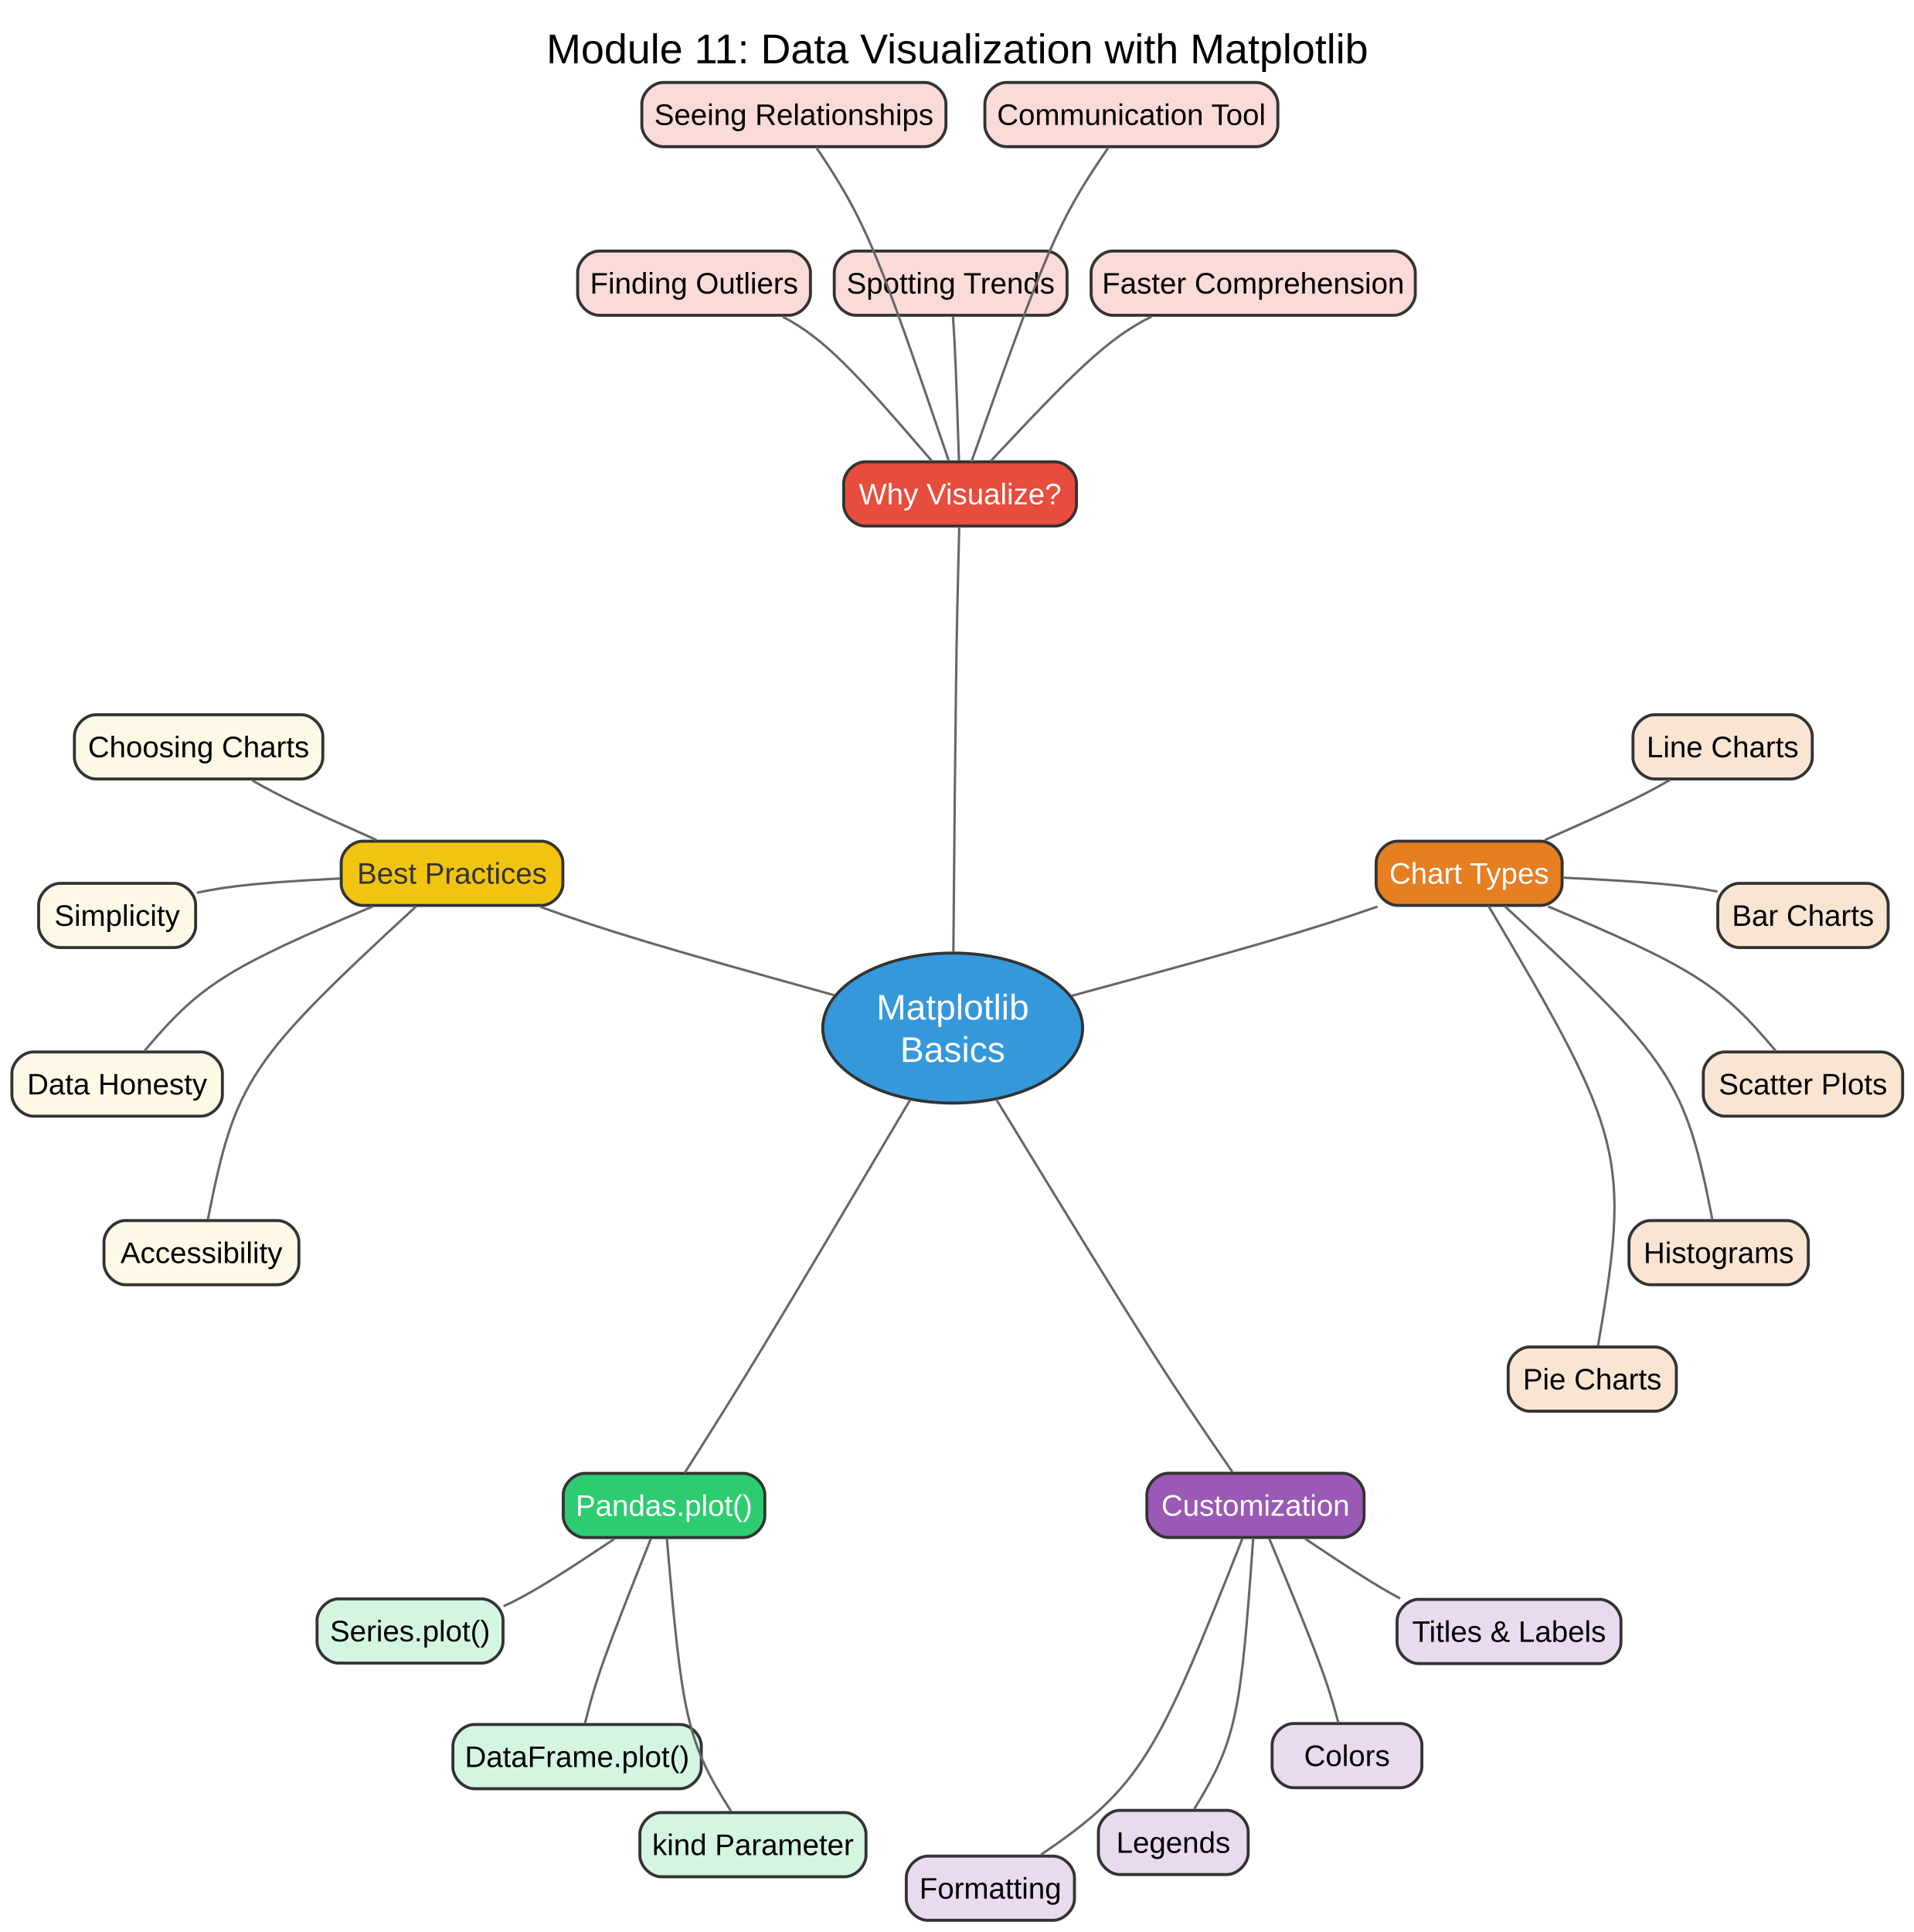
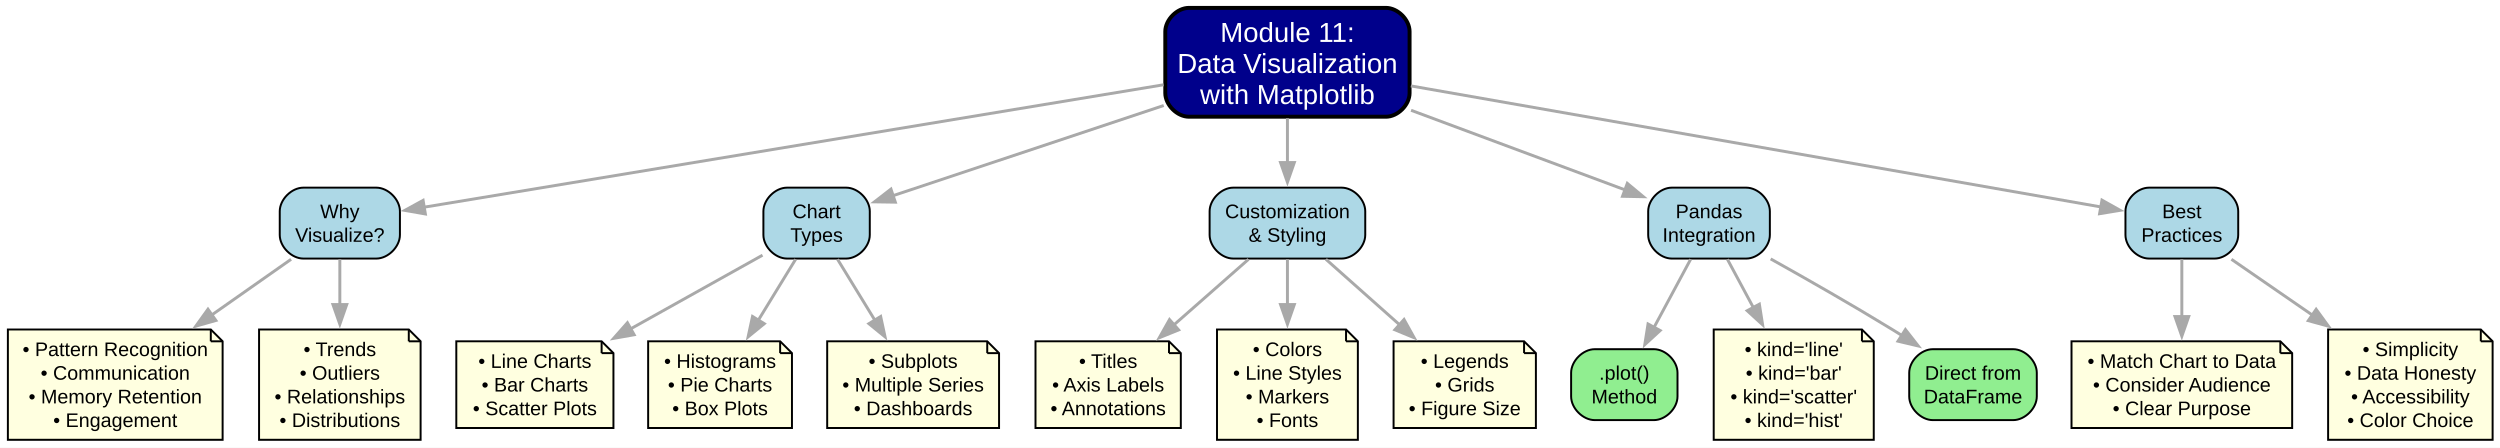
- <svg xmlns="http://www.w3.org/2000/svg" width="644pt" height="650pt" viewBox="0.00 0.00 644.00 650.00">
-   <g id="graph0" class="graph" transform="scale(1 1) rotate(0) translate(4 646.07)">
-     <polygon fill="white" stroke="none" points="-4,4 -4,-646.07 640.2,-646.07 640.2,4 -4,4" />
-     <text xml:space="preserve" text-anchor="middle" x="318.1" y="-624.77" font-family="Arial" font-size="14.00">Module 11: Data Visualization with Matplotlib</text>
+ <svg xmlns="http://www.w3.org/2000/svg" width="1269pt" height="227pt" viewBox="0.00 0.00 1269.00 227.00">
+   <g id="graph0" class="graph" transform="scale(1 1) rotate(0) translate(4 223.25)">
+     <polygon fill="white" stroke="none" points="-4,4 -4,-223.25 1265.25,-223.25 1265.25,4 -4,4" />
    <g id="node1" class="node">
-       <ellipse fill="#3498db" stroke="#333333" cx="316.56" cy="-300.19" rx="43.72" ry="25.24" />
-       <text xml:space="preserve" text-anchor="middle" x="316.56" y="-303.04" font-family="Arial" font-size="12.00" fill="white">Matplotlib</text>
-       <text xml:space="preserve" text-anchor="middle" x="316.56" y="-288.79" font-family="Arial" font-size="12.00" fill="white">Basics</text>
+       <path fill="darkblue" stroke="black" stroke-width="2" d="M699.5,-219.25C699.5,-219.25 599.5,-219.25 599.5,-219.25 593.5,-219.25 587.5,-213.25 587.5,-207.25 587.5,-207.25 587.5,-176 587.5,-176 587.5,-170 593.5,-164 599.5,-164 599.5,-164 699.5,-164 699.5,-164 705.5,-164 711.5,-170 711.5,-176 711.5,-176 711.5,-207.25 711.5,-207.25 711.5,-213.25 705.5,-219.25 699.5,-219.25" />
+       <text xml:space="preserve" text-anchor="middle" x="649.5" y="-201.95" font-family="Arial" font-size="14.00" fill="white">Module 11:</text>
+       <text xml:space="preserve" text-anchor="middle" x="649.5" y="-186.2" font-family="Arial" font-size="14.00" fill="white">Data Visualization</text>
+       <text xml:space="preserve" text-anchor="middle" x="649.5" y="-170.45" font-family="Arial" font-size="14.00" fill="white">with Matplotlib</text>
    </g>
    <g id="node2" class="node">
-       <path fill="#e74c3c" stroke="#333333" d="M351.01,-490.69C351.01,-490.69 287.08,-490.69 287.08,-490.69 283.48,-490.69 279.88,-487.09 279.88,-483.49 279.88,-483.49 279.88,-476.29 279.88,-476.29 279.88,-472.69 283.48,-469.09 287.08,-469.09 287.08,-469.09 351.01,-469.09 351.01,-469.09 354.61,-469.09 358.21,-472.69 358.21,-476.29 358.21,-476.29 358.21,-483.49 358.21,-483.49 358.21,-487.09 354.61,-490.69 351.01,-490.69" />
-       <text xml:space="preserve" text-anchor="middle" x="319.04" y="-476.39" font-family="Arial" font-size="10.00" fill="white">Why Visualize?</text>
+       <path fill="lightblue" stroke="black" d="M187,-128C187,-128 150,-128 150,-128 144,-128 138,-122 138,-116 138,-116 138,-104 138,-104 138,-98 144,-92 150,-92 150,-92 187,-92 187,-92 193,-92 199,-98 199,-104 199,-104 199,-116 199,-116 199,-122 193,-128 187,-128" />
+       <text xml:space="preserve" text-anchor="middle" x="168.5" y="-112.5" font-family="Arial" font-size="10.00">Why</text>
+       <text xml:space="preserve" text-anchor="middle" x="168.5" y="-100.5" font-family="Arial" font-size="10.00">Visualize?</text>
    </g>
    <g id="edge1" class="edge">
-       <path fill="none" stroke="#666666" stroke-width="0.8" d="M316.79,-325.87C317.6,-418.23 317.75,-428.72 318.76,-468.7" />
+       <path fill="none" stroke="darkgray" stroke-width="1.5" d="M586.62,-180.22C487.21,-163.76 296.32,-132.16 211.24,-118.08" />
+       <polygon fill="darkgray" stroke="darkgray" stroke-width="1.5" points="211.92,-114.64 201.48,-116.46 210.77,-121.55 211.92,-114.64" />
    </g>
    <g id="node3" class="node">
-       <path fill="#e67e22" stroke="#333333" d="M514.42,-363.06C514.42,-363.06 466.24,-363.06 466.24,-363.06 462.64,-363.06 459.04,-359.46 459.04,-355.86 459.04,-355.86 459.04,-348.66 459.04,-348.66 459.04,-345.06 462.64,-341.46 466.24,-341.46 466.24,-341.46 514.42,-341.46 514.42,-341.46 518.02,-341.46 521.62,-345.06 521.62,-348.66 521.62,-348.66 521.62,-355.86 521.62,-355.86 521.62,-359.46 518.02,-363.06 514.42,-363.06" />
-       <text xml:space="preserve" text-anchor="middle" x="490.33" y="-348.76" font-family="Arial" font-size="10.00" fill="white">Chart Types</text>
+       <path fill="lightblue" stroke="black" d="M425.5,-128C425.5,-128 395.5,-128 395.5,-128 389.5,-128 383.5,-122 383.5,-116 383.5,-116 383.5,-104 383.5,-104 383.5,-98 389.5,-92 395.5,-92 395.5,-92 425.5,-92 425.5,-92 431.5,-92 437.5,-98 437.5,-104 437.5,-104 437.5,-116 437.5,-116 437.5,-122 431.5,-128 425.5,-128" />
+       <text xml:space="preserve" text-anchor="middle" x="410.5" y="-112.5" font-family="Arial" font-size="10.00">Chart</text>
+       <text xml:space="preserve" text-anchor="middle" x="410.5" y="-100.5" font-family="Arial" font-size="10.00">Types</text>
    </g>
    <g id="edge2" class="edge">
-       <path fill="none" stroke="#666666" stroke-width="0.8" d="M356.53,-311.02C416.71,-327.35 436.29,-332.95 459.5,-341.06" />
+       <path fill="none" stroke="darkgray" stroke-width="1.5" d="M586.71,-169.7C543.03,-155.15 486.19,-136.22 449.05,-123.84" />
+       <polygon fill="darkgray" stroke="darkgray" stroke-width="1.5" points="450.47,-120.63 439.87,-120.79 448.25,-127.27 450.47,-120.63" />
    </g>
    <g id="node4" class="node">
-       <path fill="#9b59b6" stroke="#333333" d="M447.78,-150.41C447.78,-150.41 389.1,-150.41 389.1,-150.41 385.5,-150.41 381.9,-146.81 381.9,-143.21 381.9,-143.21 381.9,-136.01 381.9,-136.01 381.9,-132.41 385.5,-128.81 389.1,-128.81 389.1,-128.81 447.78,-128.81 447.78,-128.81 451.38,-128.81 454.98,-132.41 454.98,-136.01 454.98,-136.01 454.98,-143.21 454.98,-143.21 454.98,-146.81 451.38,-150.41 447.78,-150.41" />
-       <text xml:space="preserve" text-anchor="middle" x="418.44" y="-136.11" font-family="Arial" font-size="10.00" fill="white">Customization</text>
+       <path fill="lightblue" stroke="black" d="M677,-128C677,-128 622,-128 622,-128 616,-128 610,-122 610,-116 610,-116 610,-104 610,-104 610,-98 616,-92 622,-92 622,-92 677,-92 677,-92 683,-92 689,-98 689,-104 689,-104 689,-116 689,-116 689,-122 683,-128 677,-128" />
+       <text xml:space="preserve" text-anchor="middle" x="649.5" y="-112.5" font-family="Arial" font-size="10.00">Customization</text>
+       <text xml:space="preserve" text-anchor="middle" x="649.5" y="-100.5" font-family="Arial" font-size="10.00">&amp; Styling</text>
    </g>
    <g id="edge3" class="edge">
-       <path fill="none" stroke="#666666" stroke-width="0.8" d="M331.25,-276.14C380.97,-194.77 387.51,-184.42 410.66,-150.87" />
+       <path fill="none" stroke="darkgray" stroke-width="1.5" d="M649.5,-163.22C649.5,-155.93 649.5,-148.03 649.5,-140.63" />
+       <polygon fill="darkgray" stroke="darkgray" stroke-width="1.5" points="653,-140.74 649.5,-130.74 646,-140.74 653,-140.74" />
    </g>
    <g id="node5" class="node">
-       <path fill="#2ecc71" stroke="#333333" d="M246.15,-150.37C246.15,-150.37 192.72,-150.37 192.72,-150.37 189.12,-150.37 185.52,-146.77 185.52,-143.17 185.52,-143.17 185.52,-135.97 185.52,-135.97 185.52,-132.37 189.12,-128.77 192.72,-128.77 192.72,-128.77 246.15,-128.77 246.15,-128.77 249.75,-128.77 253.35,-132.37 253.35,-135.97 253.35,-135.97 253.35,-143.17 253.35,-143.17 253.35,-146.77 249.75,-150.37 246.15,-150.37" />
-       <text xml:space="preserve" text-anchor="middle" x="219.43" y="-136.07" font-family="Arial" font-size="10.00" fill="white">Pandas.plot()</text>
+       <path fill="lightblue" stroke="black" d="M882.38,-128C882.38,-128 844.62,-128 844.62,-128 838.62,-128 832.62,-122 832.62,-116 832.62,-116 832.62,-104 832.62,-104 832.62,-98 838.62,-92 844.62,-92 844.62,-92 882.38,-92 882.38,-92 888.38,-92 894.38,-98 894.38,-104 894.38,-104 894.38,-116 894.38,-116 894.38,-122 888.38,-128 882.38,-128" />
+       <text xml:space="preserve" text-anchor="middle" x="863.5" y="-112.5" font-family="Arial" font-size="10.00">Pandas</text>
+       <text xml:space="preserve" text-anchor="middle" x="863.5" y="-100.5" font-family="Arial" font-size="10.00">Integration</text>
    </g>
    <g id="edge4" class="edge">
-       <path fill="none" stroke="#666666" stroke-width="0.8" d="M302.22,-275.97C254.19,-194.86 248.09,-184.77 226.37,-150.51" />
+       <path fill="none" stroke="darkgray" stroke-width="1.5" d="M712.26,-167.27C747.26,-154.25 789.91,-138.38 820.99,-126.82" />
+       <polygon fill="darkgray" stroke="darkgray" stroke-width="1.5" points="822.02,-130.17 830.17,-123.4 819.58,-123.61 822.02,-130.17" />
    </g>
    <g id="node6" class="node">
-       <path fill="#f1c40f" stroke="#333333" d="M178.19,-363.06C178.19,-363.06 118.01,-363.06 118.01,-363.06 114.41,-363.06 110.81,-359.46 110.81,-355.86 110.81,-355.86 110.81,-348.66 110.81,-348.66 110.81,-345.06 114.41,-341.46 118.01,-341.46 118.01,-341.46 178.19,-341.46 178.19,-341.46 181.79,-341.46 185.39,-345.06 185.39,-348.66 185.39,-348.66 185.39,-355.86 185.39,-355.86 185.39,-359.46 181.79,-363.06 178.19,-363.06" />
-       <text xml:space="preserve" text-anchor="middle" x="148.1" y="-348.76" font-family="Arial" font-size="10.00" fill="#333333">Best Practices</text>
+       <path fill="lightblue" stroke="black" d="M1120.12,-128C1120.12,-128 1086.88,-128 1086.88,-128 1080.88,-128 1074.88,-122 1074.88,-116 1074.88,-116 1074.88,-104 1074.88,-104 1074.88,-98 1080.88,-92 1086.88,-92 1086.88,-92 1120.12,-92 1120.12,-92 1126.12,-92 1132.12,-98 1132.12,-104 1132.12,-104 1132.12,-116 1132.12,-116 1132.12,-122 1126.12,-128 1120.12,-128" />
+       <text xml:space="preserve" text-anchor="middle" x="1103.5" y="-112.5" font-family="Arial" font-size="10.00">Best</text>
+       <text xml:space="preserve" text-anchor="middle" x="1103.5" y="-100.5" font-family="Arial" font-size="10.00">Practices</text>
    </g>
    <g id="edge5" class="edge">
-       <path fill="none" stroke="#666666" stroke-width="0.8" d="M276.71,-311.24C219.06,-327.26 200.2,-332.82 177.82,-340.98" />
+       <path fill="none" stroke="darkgray" stroke-width="1.5" d="M712.15,-179.64C806.59,-163.07 982.82,-132.17 1062.5,-118.19" />
+       <polygon fill="darkgray" stroke="darkgray" stroke-width="1.5" points="1062.96,-121.66 1072.2,-116.49 1061.75,-114.77 1062.96,-121.66" />
    </g>
    <g id="node7" class="node">
-       <path fill="#fadbd8" stroke="#333333" d="M465.01,-561.6C465.01,-561.6 370.33,-561.6 370.33,-561.6 366.73,-561.6 363.13,-558 363.13,-554.4 363.13,-554.4 363.13,-547.2 363.13,-547.2 363.13,-543.6 366.73,-540 370.33,-540 370.33,-540 465.01,-540 465.01,-540 468.61,-540 472.21,-543.6 472.21,-547.2 472.21,-547.2 472.21,-554.4 472.21,-554.4 472.21,-558 468.61,-561.6 465.01,-561.6" />
-       <text xml:space="preserve" text-anchor="middle" x="417.67" y="-547.3" font-family="Arial" font-size="10.00">Faster Comprehension</text>
+       <polygon fill="lightyellow" stroke="black" points="103,-56 0,-56 0,0 109,0 109,-50 103,-56" />
+       <polyline fill="none" stroke="black" points="103,-56 103,-50" />
+       <polyline fill="none" stroke="black" points="109,-50 103,-50" />
+       <text xml:space="preserve" text-anchor="middle" x="54.5" y="-42.5" font-family="Arial" font-size="10.00">• Pattern Recognition</text>
+       <text xml:space="preserve" text-anchor="middle" x="54.5" y="-30.5" font-family="Arial" font-size="10.00">• Communication</text>
+       <text xml:space="preserve" text-anchor="middle" x="54.5" y="-18.5" font-family="Arial" font-size="10.00">• Memory Retention</text>
+       <text xml:space="preserve" text-anchor="middle" x="54.5" y="-6.5" font-family="Arial" font-size="10.00">• Engagement</text>
    </g>
    <g id="edge6" class="edge">
-       <path fill="none" stroke="#666666" stroke-width="0.8" d="M329.31,-490.89C357.25,-520.77 368.88,-532.37 383.43,-539.53" />
+       <path fill="none" stroke="darkgray" stroke-width="1.5" d="M143.76,-91.64C131.96,-83.36 117.4,-73.14 103.5,-63.38" />
+       <polygon fill="darkgray" stroke="darkgray" stroke-width="1.5" points="105.59,-60.58 95.39,-57.7 101.57,-66.3 105.59,-60.58" />
    </g>
    <g id="node8" class="node">
-       <path fill="#fadbd8" stroke="#333333" d="M347.84,-561.6C347.84,-561.6 283.91,-561.6 283.91,-561.6 280.31,-561.6 276.71,-558 276.71,-554.4 276.71,-554.4 276.71,-547.2 276.71,-547.2 276.71,-543.6 280.31,-540 283.91,-540 283.91,-540 347.84,-540 347.84,-540 351.44,-540 355.04,-543.6 355.04,-547.2 355.04,-547.2 355.04,-554.4 355.04,-554.4 355.04,-558 351.44,-561.6 347.84,-561.6" />
-       <text xml:space="preserve" text-anchor="middle" x="315.87" y="-547.3" font-family="Arial" font-size="10.00">Spotting Trends</text>
+       <polygon fill="lightyellow" stroke="black" points="203.5,-56 127.5,-56 127.5,0 209.5,0 209.5,-50 203.5,-56" />
+       <polyline fill="none" stroke="black" points="203.5,-56 203.5,-50" />
+       <polyline fill="none" stroke="black" points="209.5,-50 203.5,-50" />
+       <text xml:space="preserve" text-anchor="middle" x="168.5" y="-42.5" font-family="Arial" font-size="10.00">• Trends</text>
+       <text xml:space="preserve" text-anchor="middle" x="168.5" y="-30.5" font-family="Arial" font-size="10.00">• Outliers</text>
+       <text xml:space="preserve" text-anchor="middle" x="168.5" y="-18.5" font-family="Arial" font-size="10.00">• Relationships</text>
+       <text xml:space="preserve" text-anchor="middle" x="168.5" y="-6.5" font-family="Arial" font-size="10.00">• Distributions</text>
    </g>
    <g id="edge7" class="edge">
-       <path fill="none" stroke="#666666" stroke-width="0.8" d="M318.67,-491.14C317.69,-520.95 317.4,-528.66 316.66,-539.65" />
+       <path fill="none" stroke="darkgray" stroke-width="1.5" d="M168.5,-91.64C168.5,-84.81 168.5,-76.65 168.5,-68.53" />
+       <polygon fill="darkgray" stroke="darkgray" stroke-width="1.5" points="172,-68.66 168.5,-58.66 165,-68.66 172,-68.66" />
    </g>
    <g id="node9" class="node">
-       <path fill="#fadbd8" stroke="#333333" d="M261.5,-561.6C261.5,-561.6 197.57,-561.6 197.57,-561.6 193.97,-561.6 190.37,-558 190.37,-554.4 190.37,-554.4 190.37,-547.2 190.37,-547.2 190.37,-543.6 193.97,-540 197.57,-540 197.57,-540 261.5,-540 261.5,-540 265.1,-540 268.7,-543.6 268.7,-547.2 268.7,-547.2 268.7,-554.4 268.7,-554.4 268.7,-558 265.1,-561.6 261.5,-561.6" />
-       <text xml:space="preserve" text-anchor="middle" x="229.54" y="-547.3" font-family="Arial" font-size="10.00">Finding Outliers</text>
+       <polygon fill="lightyellow" stroke="black" points="301.38,-50 227.62,-50 227.62,-6 307.38,-6 307.38,-44 301.38,-50" />
+       <polyline fill="none" stroke="black" points="301.38,-50 301.38,-44" />
+       <polyline fill="none" stroke="black" points="307.38,-44 301.38,-44" />
+       <text xml:space="preserve" text-anchor="middle" x="267.5" y="-36.5" font-family="Arial" font-size="10.00">• Line Charts</text>
+       <text xml:space="preserve" text-anchor="middle" x="267.5" y="-24.5" font-family="Arial" font-size="10.00">• Bar Charts</text>
+       <text xml:space="preserve" text-anchor="middle" x="267.5" y="-12.5" font-family="Arial" font-size="10.00">• Scatter Plots</text>
    </g>
    <g id="edge8" class="edge">
-       <path fill="none" stroke="#666666" stroke-width="0.8" d="M309.56,-490.95C283.65,-521.11 273.38,-532.18 259.37,-539.51" />
+       <path fill="none" stroke="darkgray" stroke-width="1.5" d="M383.05,-93.72C366.14,-84.3 343.81,-71.84 315.98,-56.26" />
+       <polygon fill="darkgray" stroke="darkgray" stroke-width="1.5" points="317.9,-53.33 307.47,-51.49 314.48,-59.43 317.9,-53.33" />
    </g>
    <g id="node10" class="node">
-       <path fill="#fadbd8" stroke="#333333" d="M418.77,-618.32C418.77,-618.32 334.59,-618.32 334.59,-618.32 330.99,-618.32 327.39,-614.72 327.39,-611.12 327.39,-611.12 327.39,-603.92 327.39,-603.92 327.39,-600.32 330.99,-596.72 334.59,-596.72 334.59,-596.72 418.77,-596.72 418.77,-596.72 422.37,-596.72 425.97,-600.32 425.97,-603.92 425.97,-603.92 425.97,-611.12 425.97,-611.12 425.97,-614.72 422.37,-618.32 418.77,-618.32" />
-       <text xml:space="preserve" text-anchor="middle" x="376.68" y="-604.02" font-family="Arial" font-size="10.00">Communication Tool</text>
+       <polygon fill="lightyellow" stroke="black" points="392,-50 325,-50 325,-6 398,-6 398,-44 392,-50" />
+       <polyline fill="none" stroke="black" points="392,-50 392,-44" />
+       <polyline fill="none" stroke="black" points="398,-44 392,-44" />
+       <text xml:space="preserve" text-anchor="middle" x="361.5" y="-36.5" font-family="Arial" font-size="10.00">• Histograms</text>
+       <text xml:space="preserve" text-anchor="middle" x="361.5" y="-24.5" font-family="Arial" font-size="10.00">• Pie Charts</text>
+       <text xml:space="preserve" text-anchor="middle" x="361.5" y="-12.5" font-family="Arial" font-size="10.00">• Box Plots</text>
    </g>
    <g id="edge9" class="edge">
-       <path fill="none" stroke="#666666" stroke-width="0.8" d="M322.86,-490.71C347.97,-561.76 351.78,-571.46 368.8,-596.23" />
+       <path fill="none" stroke="darkgray" stroke-width="1.5" d="M399.87,-91.64C394.29,-82.54 387.29,-71.11 380.8,-60.52" />
+       <polygon fill="darkgray" stroke="darkgray" stroke-width="1.5" points="383.95,-58.95 375.74,-52.25 377.98,-62.61 383.95,-58.95" />
    </g>
    <g id="node11" class="node">
-       <path fill="#fadbd8" stroke="#333333" d="M307.09,-618.32C307.09,-618.32 219.16,-618.32 219.16,-618.32 215.56,-618.32 211.96,-614.72 211.96,-611.12 211.96,-611.12 211.96,-603.92 211.96,-603.92 211.96,-600.32 215.56,-596.72 219.16,-596.72 219.16,-596.72 307.09,-596.72 307.09,-596.72 310.69,-596.72 314.29,-600.32 314.29,-603.92 314.29,-603.92 314.29,-611.12 314.29,-611.12 314.29,-614.72 310.69,-618.32 307.09,-618.32" />
-       <text xml:space="preserve" text-anchor="middle" x="263.13" y="-604.02" font-family="Arial" font-size="10.00">Seeing Relationships</text>
+       <polygon fill="lightyellow" stroke="black" points="497.12,-50 415.88,-50 415.88,-6 503.12,-6 503.12,-44 497.12,-50" />
+       <polyline fill="none" stroke="black" points="497.12,-50 497.12,-44" />
+       <polyline fill="none" stroke="black" points="503.12,-44 497.12,-44" />
+       <text xml:space="preserve" text-anchor="middle" x="459.5" y="-36.5" font-family="Arial" font-size="10.00">• Subplots</text>
+       <text xml:space="preserve" text-anchor="middle" x="459.5" y="-24.5" font-family="Arial" font-size="10.00">• Multiple Series</text>
+       <text xml:space="preserve" text-anchor="middle" x="459.5" y="-12.5" font-family="Arial" font-size="10.00">• Dashboards</text>
    </g>
    <g id="edge10" class="edge">
-       <path fill="none" stroke="#666666" stroke-width="0.8" d="M315.19,-491.19C291.05,-562.05 287.43,-571.51 270.61,-596.55" />
+       <path fill="none" stroke="darkgray" stroke-width="1.5" d="M421.13,-91.64C426.71,-82.54 433.71,-71.11 440.2,-60.52" />
+       <polygon fill="darkgray" stroke="darkgray" stroke-width="1.5" points="443.02,-62.61 445.26,-52.25 437.05,-58.95 443.02,-62.61" />
    </g>
    <g id="node12" class="node">
-       <path fill="#fae5d3" stroke="#333333" d="M598.59,-405.6C598.59,-405.6 552.66,-405.6 552.66,-405.6 549.06,-405.6 545.46,-402 545.46,-398.4 545.46,-398.4 545.46,-391.2 545.46,-391.2 545.46,-387.6 549.06,-384 552.66,-384 552.66,-384 598.59,-384 598.59,-384 602.19,-384 605.79,-387.6 605.79,-391.2 605.79,-391.2 605.79,-398.4 605.79,-398.4 605.79,-402 602.19,-405.6 598.59,-405.6" />
-       <text xml:space="preserve" text-anchor="middle" x="575.62" y="-391.3" font-family="Arial" font-size="10.00">Line Charts</text>
+       <polygon fill="lightyellow" stroke="black" points="589.38,-50 521.62,-50 521.62,-6 595.38,-6 595.38,-44 589.38,-50" />
+       <polyline fill="none" stroke="black" points="589.38,-50 589.38,-44" />
+       <polyline fill="none" stroke="black" points="595.38,-44 589.38,-44" />
+       <text xml:space="preserve" text-anchor="middle" x="558.5" y="-36.5" font-family="Arial" font-size="10.00">• Titles</text>
+       <text xml:space="preserve" text-anchor="middle" x="558.5" y="-24.5" font-family="Arial" font-size="10.00">• Axis Labels</text>
+       <text xml:space="preserve" text-anchor="middle" x="558.5" y="-12.5" font-family="Arial" font-size="10.00">• Annotations</text>
    </g>
    <g id="edge11" class="edge">
-       <path fill="none" stroke="#666666" stroke-width="0.8" d="M515.77,-363.45C538.91,-373.68 548.6,-378.25 557.94,-383.69" />
+       <path fill="none" stroke="darkgray" stroke-width="1.5" d="M629.75,-91.64C618.65,-81.88 604.49,-69.43 591.73,-58.21" />
+       <polygon fill="darkgray" stroke="darkgray" stroke-width="1.5" points="594.27,-55.79 584.45,-51.81 589.65,-61.04 594.27,-55.79" />
    </g>
    <g id="node13" class="node">
-       <path fill="#fae5d3" stroke="#333333" d="M624.13,-348.88C624.13,-348.88 581.2,-348.88 581.2,-348.88 577.6,-348.88 574,-345.28 574,-341.68 574,-341.68 574,-334.48 574,-334.48 574,-330.88 577.6,-327.28 581.2,-327.28 581.2,-327.28 624.13,-327.28 624.13,-327.28 627.73,-327.28 631.33,-330.88 631.33,-334.48 631.33,-334.48 631.33,-341.68 631.33,-341.68 631.33,-345.28 627.73,-348.88 624.13,-348.88" />
-       <text xml:space="preserve" text-anchor="middle" x="602.66" y="-334.58" font-family="Arial" font-size="10.00">Bar Charts</text>
+       <polygon fill="lightyellow" stroke="black" points="679.25,-56 613.75,-56 613.75,0 685.25,0 685.25,-50 679.25,-56" />
+       <polyline fill="none" stroke="black" points="679.25,-56 679.25,-50" />
+       <polyline fill="none" stroke="black" points="685.25,-50 679.25,-50" />
+       <text xml:space="preserve" text-anchor="middle" x="649.5" y="-42.5" font-family="Arial" font-size="10.00">• Colors</text>
+       <text xml:space="preserve" text-anchor="middle" x="649.5" y="-30.5" font-family="Arial" font-size="10.00">• Line Styles</text>
+       <text xml:space="preserve" text-anchor="middle" x="649.5" y="-18.5" font-family="Arial" font-size="10.00">• Markers</text>
+       <text xml:space="preserve" text-anchor="middle" x="649.5" y="-6.5" font-family="Arial" font-size="10.00">• Fonts</text>
    </g>
    <g id="edge12" class="edge">
-       <path fill="none" stroke="#666666" stroke-width="0.8" d="M521.82,-350.8C549.12,-349.45 562.3,-348.42 573.88,-346.11" />
+       <path fill="none" stroke="darkgray" stroke-width="1.5" d="M649.5,-91.64C649.5,-84.81 649.5,-76.65 649.5,-68.53" />
+       <polygon fill="darkgray" stroke="darkgray" stroke-width="1.5" points="653,-68.66 649.5,-58.66 646,-68.66 653,-68.66" />
    </g>
    <g id="node14" class="node">
-       <path fill="#fae5d3" stroke="#333333" d="M629,-292.15C629,-292.15 576.32,-292.15 576.32,-292.15 572.72,-292.15 569.12,-288.55 569.12,-284.95 569.12,-284.95 569.12,-277.75 569.12,-277.75 569.12,-274.15 572.72,-270.55 576.32,-270.55 576.32,-270.55 629,-270.55 629,-270.55 632.6,-270.55 636.2,-274.15 636.2,-277.75 636.2,-277.75 636.2,-284.95 636.2,-284.95 636.2,-288.55 632.6,-292.15 629,-292.15" />
-       <text xml:space="preserve" text-anchor="middle" x="602.66" y="-277.85" font-family="Arial" font-size="10.00">Scatter Plots</text>
+       <polygon fill="lightyellow" stroke="black" points="769.62,-50 703.38,-50 703.38,-6 775.62,-6 775.62,-44 769.62,-50" />
+       <polyline fill="none" stroke="black" points="769.62,-50 769.62,-44" />
+       <polyline fill="none" stroke="black" points="775.62,-44 769.62,-44" />
+       <text xml:space="preserve" text-anchor="middle" x="739.5" y="-36.5" font-family="Arial" font-size="10.00">• Legends</text>
+       <text xml:space="preserve" text-anchor="middle" x="739.5" y="-24.5" font-family="Arial" font-size="10.00">• Grids</text>
+       <text xml:space="preserve" text-anchor="middle" x="739.5" y="-12.5" font-family="Arial" font-size="10.00">• Figure Size</text>
    </g>
    <g id="edge13" class="edge">
-       <path fill="none" stroke="#666666" stroke-width="0.8" d="M516.94,-341.1C566.19,-320.25 574.94,-314.63 593.57,-292.41" />
+       <path fill="none" stroke="darkgray" stroke-width="1.5" d="M669.03,-91.64C680.01,-81.88 694.01,-69.43 706.64,-58.21" />
+       <polygon fill="darkgray" stroke="darkgray" stroke-width="1.5" points="708.68,-61.08 713.83,-51.82 704.03,-55.85 708.68,-61.08" />
    </g>
    <g id="node15" class="node">
-       <path fill="#fae5d3" stroke="#333333" d="M597.26,-235.43C597.26,-235.43 551.33,-235.43 551.33,-235.43 547.73,-235.43 544.13,-231.83 544.13,-228.23 544.13,-228.23 544.13,-221.03 544.13,-221.03 544.13,-217.43 547.73,-213.83 551.33,-213.83 551.33,-213.83 597.26,-213.83 597.26,-213.83 600.86,-213.83 604.46,-217.43 604.46,-221.03 604.46,-221.03 604.46,-228.23 604.46,-228.23 604.46,-231.83 600.86,-235.43 597.26,-235.43" />
-       <text xml:space="preserve" text-anchor="middle" x="574.3" y="-221.13" font-family="Arial" font-size="10.00">Histograms</text>
+       <path fill="lightgreen" stroke="black" d="M835.5,-46C835.5,-46 805.5,-46 805.5,-46 799.5,-46 793.5,-40 793.5,-34 793.5,-34 793.5,-22 793.5,-22 793.5,-16 799.5,-10 805.5,-10 805.5,-10 835.5,-10 835.5,-10 841.5,-10 847.5,-16 847.5,-22 847.5,-22 847.5,-34 847.5,-34 847.5,-40 841.5,-46 835.5,-46" />
+       <text xml:space="preserve" text-anchor="middle" x="820.5" y="-30.5" font-family="Arial" font-size="10.00">.plot()</text>
+       <text xml:space="preserve" text-anchor="middle" x="820.5" y="-18.5" font-family="Arial" font-size="10.00">Method</text>
    </g>
    <g id="edge14" class="edge">
-       <path fill="none" stroke="#666666" stroke-width="0.8" d="M502.33,-341.19C558.64,-289.11 563.04,-282.64 572.19,-235.66" />
+       <path fill="none" stroke="darkgray" stroke-width="1.5" d="M854.17,-91.64C848.7,-81.47 841.67,-68.39 835.45,-56.82" />
+       <polygon fill="darkgray" stroke="darkgray" stroke-width="1.5" points="838.7,-55.48 830.89,-48.32 832.54,-58.79 838.7,-55.48" />
    </g>
    <g id="node16" class="node">
-       <path fill="#fae5d3" stroke="#333333" d="M552.85,-192.89C552.85,-192.89 510.67,-192.89 510.67,-192.89 507.07,-192.89 503.47,-189.29 503.47,-185.69 503.47,-185.69 503.47,-178.49 503.47,-178.49 503.47,-174.89 507.07,-171.29 510.67,-171.29 510.67,-171.29 552.85,-171.29 552.85,-171.29 556.45,-171.29 560.05,-174.89 560.05,-178.49 560.05,-178.49 560.05,-185.69 560.05,-185.69 560.05,-189.29 556.45,-192.89 552.85,-192.89" />
-       <text xml:space="preserve" text-anchor="middle" x="531.76" y="-178.59" font-family="Arial" font-size="10.00">Pie Charts</text>
+       <polygon fill="lightyellow" stroke="black" points="941.12,-56 865.88,-56 865.88,0 947.12,0 947.12,-50 941.12,-56" />
+       <polyline fill="none" stroke="black" points="941.12,-56 941.12,-50" />
+       <polyline fill="none" stroke="black" points="947.12,-50 941.12,-50" />
+       <text xml:space="preserve" text-anchor="middle" x="906.5" y="-42.5" font-family="Arial" font-size="10.00">• kind='line'</text>
+       <text xml:space="preserve" text-anchor="middle" x="906.5" y="-30.5" font-family="Arial" font-size="10.00">• kind='bar'</text>
+       <text xml:space="preserve" text-anchor="middle" x="906.5" y="-18.5" font-family="Arial" font-size="10.00">• kind='scatter'</text>
+       <text xml:space="preserve" text-anchor="middle" x="906.5" y="-6.5" font-family="Arial" font-size="10.00">• kind='hist'</text>
    </g>
    <g id="edge15" class="edge">
-       <path fill="none" stroke="#666666" stroke-width="0.8" d="M496.82,-341.33C542.69,-263.9 544.64,-257.08 533.7,-193.29" />
+       <path fill="none" stroke="darkgray" stroke-width="1.5" d="M872.83,-91.64C876.72,-84.4 881.4,-75.69 886.02,-67.1" />
+       <polygon fill="darkgray" stroke="darkgray" stroke-width="1.5" points="889.05,-68.86 890.7,-58.39 882.88,-65.54 889.05,-68.86" />
    </g>
    <g id="node17" class="node">
-       <path fill="#e8daef" stroke="#333333" d="M534.22,-107.98C534.22,-107.98 473.29,-107.98 473.29,-107.98 469.69,-107.98 466.09,-104.38 466.09,-100.78 466.09,-100.78 466.09,-93.58 466.09,-93.58 466.09,-89.98 469.69,-86.38 473.29,-86.38 473.29,-86.38 534.22,-86.38 534.22,-86.38 537.82,-86.38 541.42,-89.98 541.42,-93.58 541.42,-93.58 541.42,-100.78 541.42,-100.78 541.42,-104.38 537.82,-107.98 534.22,-107.98" />
-       <text xml:space="preserve" text-anchor="middle" x="503.76" y="-93.68" font-family="Arial" font-size="10.00">Titles &amp; Labels</text>
+       <path fill="lightgreen" stroke="black" d="M1017.88,-46C1017.88,-46 977.12,-46 977.12,-46 971.12,-46 965.12,-40 965.12,-34 965.12,-34 965.12,-22 965.12,-22 965.12,-16 971.12,-10 977.12,-10 977.12,-10 1017.88,-10 1017.88,-10 1023.88,-10 1029.88,-16 1029.88,-22 1029.88,-22 1029.88,-34 1029.88,-34 1029.88,-40 1023.88,-46 1017.88,-46" />
+       <text xml:space="preserve" text-anchor="middle" x="997.5" y="-30.5" font-family="Arial" font-size="10.00">Direct from</text>
+       <text xml:space="preserve" text-anchor="middle" x="997.5" y="-18.5" font-family="Arial" font-size="10.00">DataFrame</text>
    </g>
    <g id="edge16" class="edge">
-       <path fill="none" stroke="#666666" stroke-width="0.8" d="M435.12,-128.4C449.89,-118.5 459.38,-112.38 467.11,-108.28" />
+       <path fill="none" stroke="darkgray" stroke-width="1.5" d="M894.79,-91.83C912.97,-81.69 936.22,-68.44 956.5,-56 958.2,-54.96 959.93,-53.88 961.67,-52.79" />
+       <polygon fill="darkgray" stroke="darkgray" stroke-width="1.5" points="963.2,-55.97 969.72,-47.62 959.42,-50.07 963.2,-55.97" />
    </g>
    <g id="node18" class="node">
-       <path fill="#e8daef" stroke="#333333" d="M467.23,-66.21C467.23,-66.21 431.23,-66.21 431.23,-66.21 427.63,-66.21 424.03,-62.61 424.03,-59.01 424.03,-59.01 424.03,-51.81 424.03,-51.81 424.03,-48.21 427.63,-44.61 431.23,-44.61 431.23,-44.61 467.23,-44.61 467.23,-44.61 470.83,-44.61 474.43,-48.21 474.43,-51.81 474.43,-51.81 474.43,-59.01 474.43,-59.01 474.43,-62.61 470.83,-66.21 467.23,-66.21" />
-       <text xml:space="preserve" text-anchor="middle" x="449.23" y="-51.91" font-family="Arial" font-size="10.00">Colors</text>
+       <polygon fill="lightyellow" stroke="black" points="1153.5,-50 1047.5,-50 1047.5,-6 1159.5,-6 1159.5,-44 1153.5,-50" />
+       <polyline fill="none" stroke="black" points="1153.5,-50 1153.5,-44" />
+       <polyline fill="none" stroke="black" points="1159.5,-44 1153.5,-44" />
+       <text xml:space="preserve" text-anchor="middle" x="1103.5" y="-36.5" font-family="Arial" font-size="10.00">• Match Chart to Data</text>
+       <text xml:space="preserve" text-anchor="middle" x="1103.5" y="-24.5" font-family="Arial" font-size="10.00">• Consider Audience</text>
+       <text xml:space="preserve" text-anchor="middle" x="1103.5" y="-12.5" font-family="Arial" font-size="10.00">• Clear Purpose</text>
    </g>
    <g id="edge17" class="edge">
-       <path fill="none" stroke="#666666" stroke-width="0.8" d="M423.04,-128.54C439.13,-89.71 442.19,-81.89 446.36,-66.4" />
+       <path fill="none" stroke="darkgray" stroke-width="1.5" d="M1103.5,-91.64C1103.5,-83.11 1103.5,-72.53 1103.5,-62.51" />
+       <polygon fill="darkgray" stroke="darkgray" stroke-width="1.5" points="1107,-62.58 1103.5,-52.58 1100,-62.58 1107,-62.58" />
    </g>
    <g id="node19" class="node">
-       <path fill="#e8daef" stroke="#333333" d="M408.79,-37C408.79,-37 372.79,-37 372.79,-37 369.19,-37 365.59,-33.4 365.59,-29.8 365.59,-29.8 365.59,-22.6 365.59,-22.6 365.59,-19 369.19,-15.4 372.79,-15.4 372.79,-15.4 408.79,-15.4 408.79,-15.4 412.39,-15.4 415.99,-19 415.99,-22.6 415.99,-22.6 415.99,-29.8 415.99,-29.8 415.99,-33.4 412.39,-37 408.79,-37" />
-       <text xml:space="preserve" text-anchor="middle" x="390.79" y="-22.7" font-family="Arial" font-size="10.00">Legends</text>
+       <polygon fill="lightyellow" stroke="black" points="1255.25,-56 1177.75,-56 1177.75,0 1261.25,0 1261.25,-50 1255.25,-56" />
+       <polyline fill="none" stroke="black" points="1255.25,-56 1255.25,-50" />
+       <polyline fill="none" stroke="black" points="1261.25,-50 1255.25,-50" />
+       <text xml:space="preserve" text-anchor="middle" x="1219.5" y="-42.5" font-family="Arial" font-size="10.00">• Simplicity</text>
+       <text xml:space="preserve" text-anchor="middle" x="1219.5" y="-30.5" font-family="Arial" font-size="10.00">• Data Honesty</text>
+       <text xml:space="preserve" text-anchor="middle" x="1219.5" y="-18.5" font-family="Arial" font-size="10.00">• Accessibility</text>
+       <text xml:space="preserve" text-anchor="middle" x="1219.5" y="-6.5" font-family="Arial" font-size="10.00">• Color Choice</text>
    </g>
    <g id="edge18" class="edge">
-       <path fill="none" stroke="#666666" stroke-width="0.8" d="M417.68,-128.66C413.5,-69.47 412.19,-60.83 397.8,-37.36" />
-     </g>
-     <g id="node20" class="node">
-       <path fill="#e8daef" stroke="#333333" d="M350.33,-21.6C350.33,-21.6 308.15,-21.6 308.15,-21.6 304.55,-21.6 300.95,-18 300.95,-14.4 300.95,-14.4 300.95,-7.2 300.95,-7.2 300.95,-3.6 304.55,0 308.15,0 308.15,0 350.33,0 350.33,0 353.93,0 357.53,-3.6 357.53,-7.2 357.53,-7.2 357.53,-14.4 357.53,-14.4 357.53,-18 353.93,-21.6 350.33,-21.6" />
-       <text xml:space="preserve" text-anchor="middle" x="329.24" y="-7.3" font-family="Arial" font-size="10.00">Formatting</text>
-     </g>
-     <g id="edge19" class="edge">
-       <path fill="none" stroke="#666666" stroke-width="0.8" d="M414.03,-128.41C385.27,-55.46 380.02,-45.04 346.26,-22.07" />
-     </g>
-     <g id="node21" class="node">
-       <path fill="#d5f5e3" stroke="#333333" d="M158.06,-108.14C158.06,-108.14 109.88,-108.14 109.88,-108.14 106.28,-108.14 102.68,-104.54 102.68,-100.94 102.68,-100.94 102.68,-93.74 102.68,-93.74 102.68,-90.14 106.28,-86.54 109.88,-86.54 109.88,-86.54 158.06,-86.54 158.06,-86.54 161.66,-86.54 165.26,-90.14 165.26,-93.74 165.26,-93.74 165.26,-100.94 165.26,-100.94 165.26,-104.54 161.66,-108.14 158.06,-108.14" />
-       <text xml:space="preserve" text-anchor="middle" x="133.97" y="-93.84" font-family="Arial" font-size="10.00">Series.plot()</text>
-     </g>
-     <g id="edge20" class="edge">
-       <path fill="none" stroke="#666666" stroke-width="0.8" d="M202.76,-128.36C184.43,-116.11 174.23,-109.65 165.43,-105.67" />
-     </g>
-     <g id="node22" class="node">
-       <path fill="#d5f5e3" stroke="#333333" d="M224.77,-65.88C224.77,-65.88 155.59,-65.88 155.59,-65.88 151.99,-65.88 148.39,-62.28 148.39,-58.68 148.39,-58.68 148.39,-51.48 148.39,-51.48 148.39,-47.88 151.99,-44.28 155.59,-44.28 155.59,-44.28 224.77,-44.28 224.77,-44.28 228.37,-44.28 231.97,-47.88 231.97,-51.48 231.97,-51.48 231.97,-58.68 231.97,-58.68 231.97,-62.28 228.37,-65.88 224.77,-65.88" />
-       <text xml:space="preserve" text-anchor="middle" x="190.18" y="-51.58" font-family="Arial" font-size="10.00">DataFrame.plot()</text>
-     </g>
-     <g id="edge21" class="edge">
-       <path fill="none" stroke="#666666" stroke-width="0.8" d="M215.02,-128.46C199.55,-89.51 196.63,-81.67 192.8,-66.11" />
-     </g>
-     <g id="node23" class="node">
-       <path fill="#d5f5e3" stroke="#333333" d="M280.19,-36.25C280.19,-36.25 218.51,-36.25 218.51,-36.25 214.91,-36.25 211.31,-32.65 211.31,-29.05 211.31,-29.05 211.31,-21.85 211.31,-21.85 211.31,-18.25 214.91,-14.65 218.51,-14.65 218.51,-14.65 280.19,-14.65 280.19,-14.65 283.79,-14.65 287.39,-18.25 287.39,-21.85 287.39,-21.85 287.39,-29.05 287.39,-29.05 287.39,-32.65 283.79,-36.25 280.19,-36.25" />
-       <text xml:space="preserve" text-anchor="middle" x="249.35" y="-21.95" font-family="Arial" font-size="10.00">kind Parameter</text>
-     </g>
-     <g id="edge22" class="edge">
-       <path fill="none" stroke="#666666" stroke-width="0.8" d="M220.38,-128.52C225.53,-68.82 227,-60.12 242.03,-36.62" />
-     </g>
-     <g id="node24" class="node">
-       <path fill="#fef9e7" stroke="#333333" d="M97.42,-405.6C97.42,-405.6 28.24,-405.6 28.24,-405.6 24.64,-405.6 21.04,-402 21.04,-398.4 21.04,-398.4 21.04,-391.2 21.04,-391.2 21.04,-387.6 24.64,-384 28.24,-384 28.24,-384 97.42,-384 97.42,-384 101.02,-384 104.62,-387.6 104.62,-391.2 104.62,-391.2 104.62,-398.4 104.62,-398.4 104.62,-402 101.02,-405.6 97.42,-405.6" />
-       <text xml:space="preserve" text-anchor="middle" x="62.83" y="-391.3" font-family="Arial" font-size="10.00">Choosing Charts</text>
-     </g>
-     <g id="edge23" class="edge">
-       <path fill="none" stroke="#666666" stroke-width="0.8" d="M122.67,-363.47C99.82,-373.6 90.1,-378.18 80.86,-383.52" />
-     </g>
-     <g id="node25" class="node">
-       <path fill="#fef9e7" stroke="#333333" d="M54.63,-348.88C54.63,-348.88 16.2,-348.88 16.2,-348.88 12.6,-348.88 9,-345.28 9,-341.68 9,-341.68 9,-334.48 9,-334.48 9,-330.88 12.6,-327.28 16.2,-327.28 16.2,-327.28 54.63,-327.28 54.63,-327.28 58.23,-327.28 61.83,-330.88 61.83,-334.48 61.83,-334.48 61.83,-341.68 61.83,-341.68 61.83,-345.28 58.23,-348.88 54.63,-348.88" />
-       <text xml:space="preserve" text-anchor="middle" x="35.41" y="-334.58" font-family="Arial" font-size="10.00">Simplicity</text>
-     </g>
-     <g id="edge24" class="edge">
-       <path fill="none" stroke="#666666" stroke-width="0.8" d="M110.42,-350.51C85.6,-349.24 73.5,-348.14 62.24,-345.72" />
-     </g>
-     <g id="node26" class="node">
-       <path fill="#fef9e7" stroke="#333333" d="M63.63,-292.15C63.63,-292.15 7.2,-292.15 7.2,-292.15 3.6,-292.15 0,-288.55 0,-284.95 0,-284.95 0,-277.75 0,-277.75 0,-274.15 3.6,-270.55 7.2,-270.55 7.2,-270.55 63.63,-270.55 63.63,-270.55 67.23,-270.55 70.83,-274.15 70.83,-277.75 70.83,-277.75 70.83,-284.95 70.83,-284.95 70.83,-288.55 67.23,-292.15 63.63,-292.15" />
-       <text xml:space="preserve" text-anchor="middle" x="35.41" y="-277.85" font-family="Arial" font-size="10.00">Data Honesty</text>
-     </g>
-     <g id="edge25" class="edge">
-       <path fill="none" stroke="#666666" stroke-width="0.8" d="M121.41,-341.1C72.02,-320.26 63.25,-314.63 44.54,-292.41" />
-     </g>
-     <g id="node27" class="node">
-       <path fill="#fef9e7" stroke="#333333" d="M89.37,-235.43C89.37,-235.43 38.19,-235.43 38.19,-235.43 34.59,-235.43 30.99,-231.83 30.99,-228.23 30.99,-228.23 30.99,-221.03 30.99,-221.03 30.99,-217.43 34.59,-213.83 38.19,-213.83 38.19,-213.83 89.37,-213.83 89.37,-213.83 92.97,-213.83 96.57,-217.43 96.57,-221.03 96.57,-221.03 96.57,-228.23 96.57,-228.23 96.57,-231.83 92.97,-235.43 89.37,-235.43" />
-       <text xml:space="preserve" text-anchor="middle" x="63.78" y="-221.13" font-family="Arial" font-size="10.00">Accessibility</text>
-     </g>
-     <g id="edge26" class="edge">
-       <path fill="none" stroke="#666666" stroke-width="0.8" d="M136.06,-341.18C79.59,-289.08 75.17,-282.61 65.92,-235.65" />
+       <path fill="none" stroke="darkgray" stroke-width="1.5" d="M1128.67,-91.64C1140.8,-83.28 1155.78,-72.94 1170.06,-63.1" />
+       <polygon fill="darkgray" stroke="darkgray" stroke-width="1.5" points="1171.67,-66.24 1177.91,-57.68 1167.69,-60.48 1171.67,-66.24" />
    </g>
  </g>
</svg>
